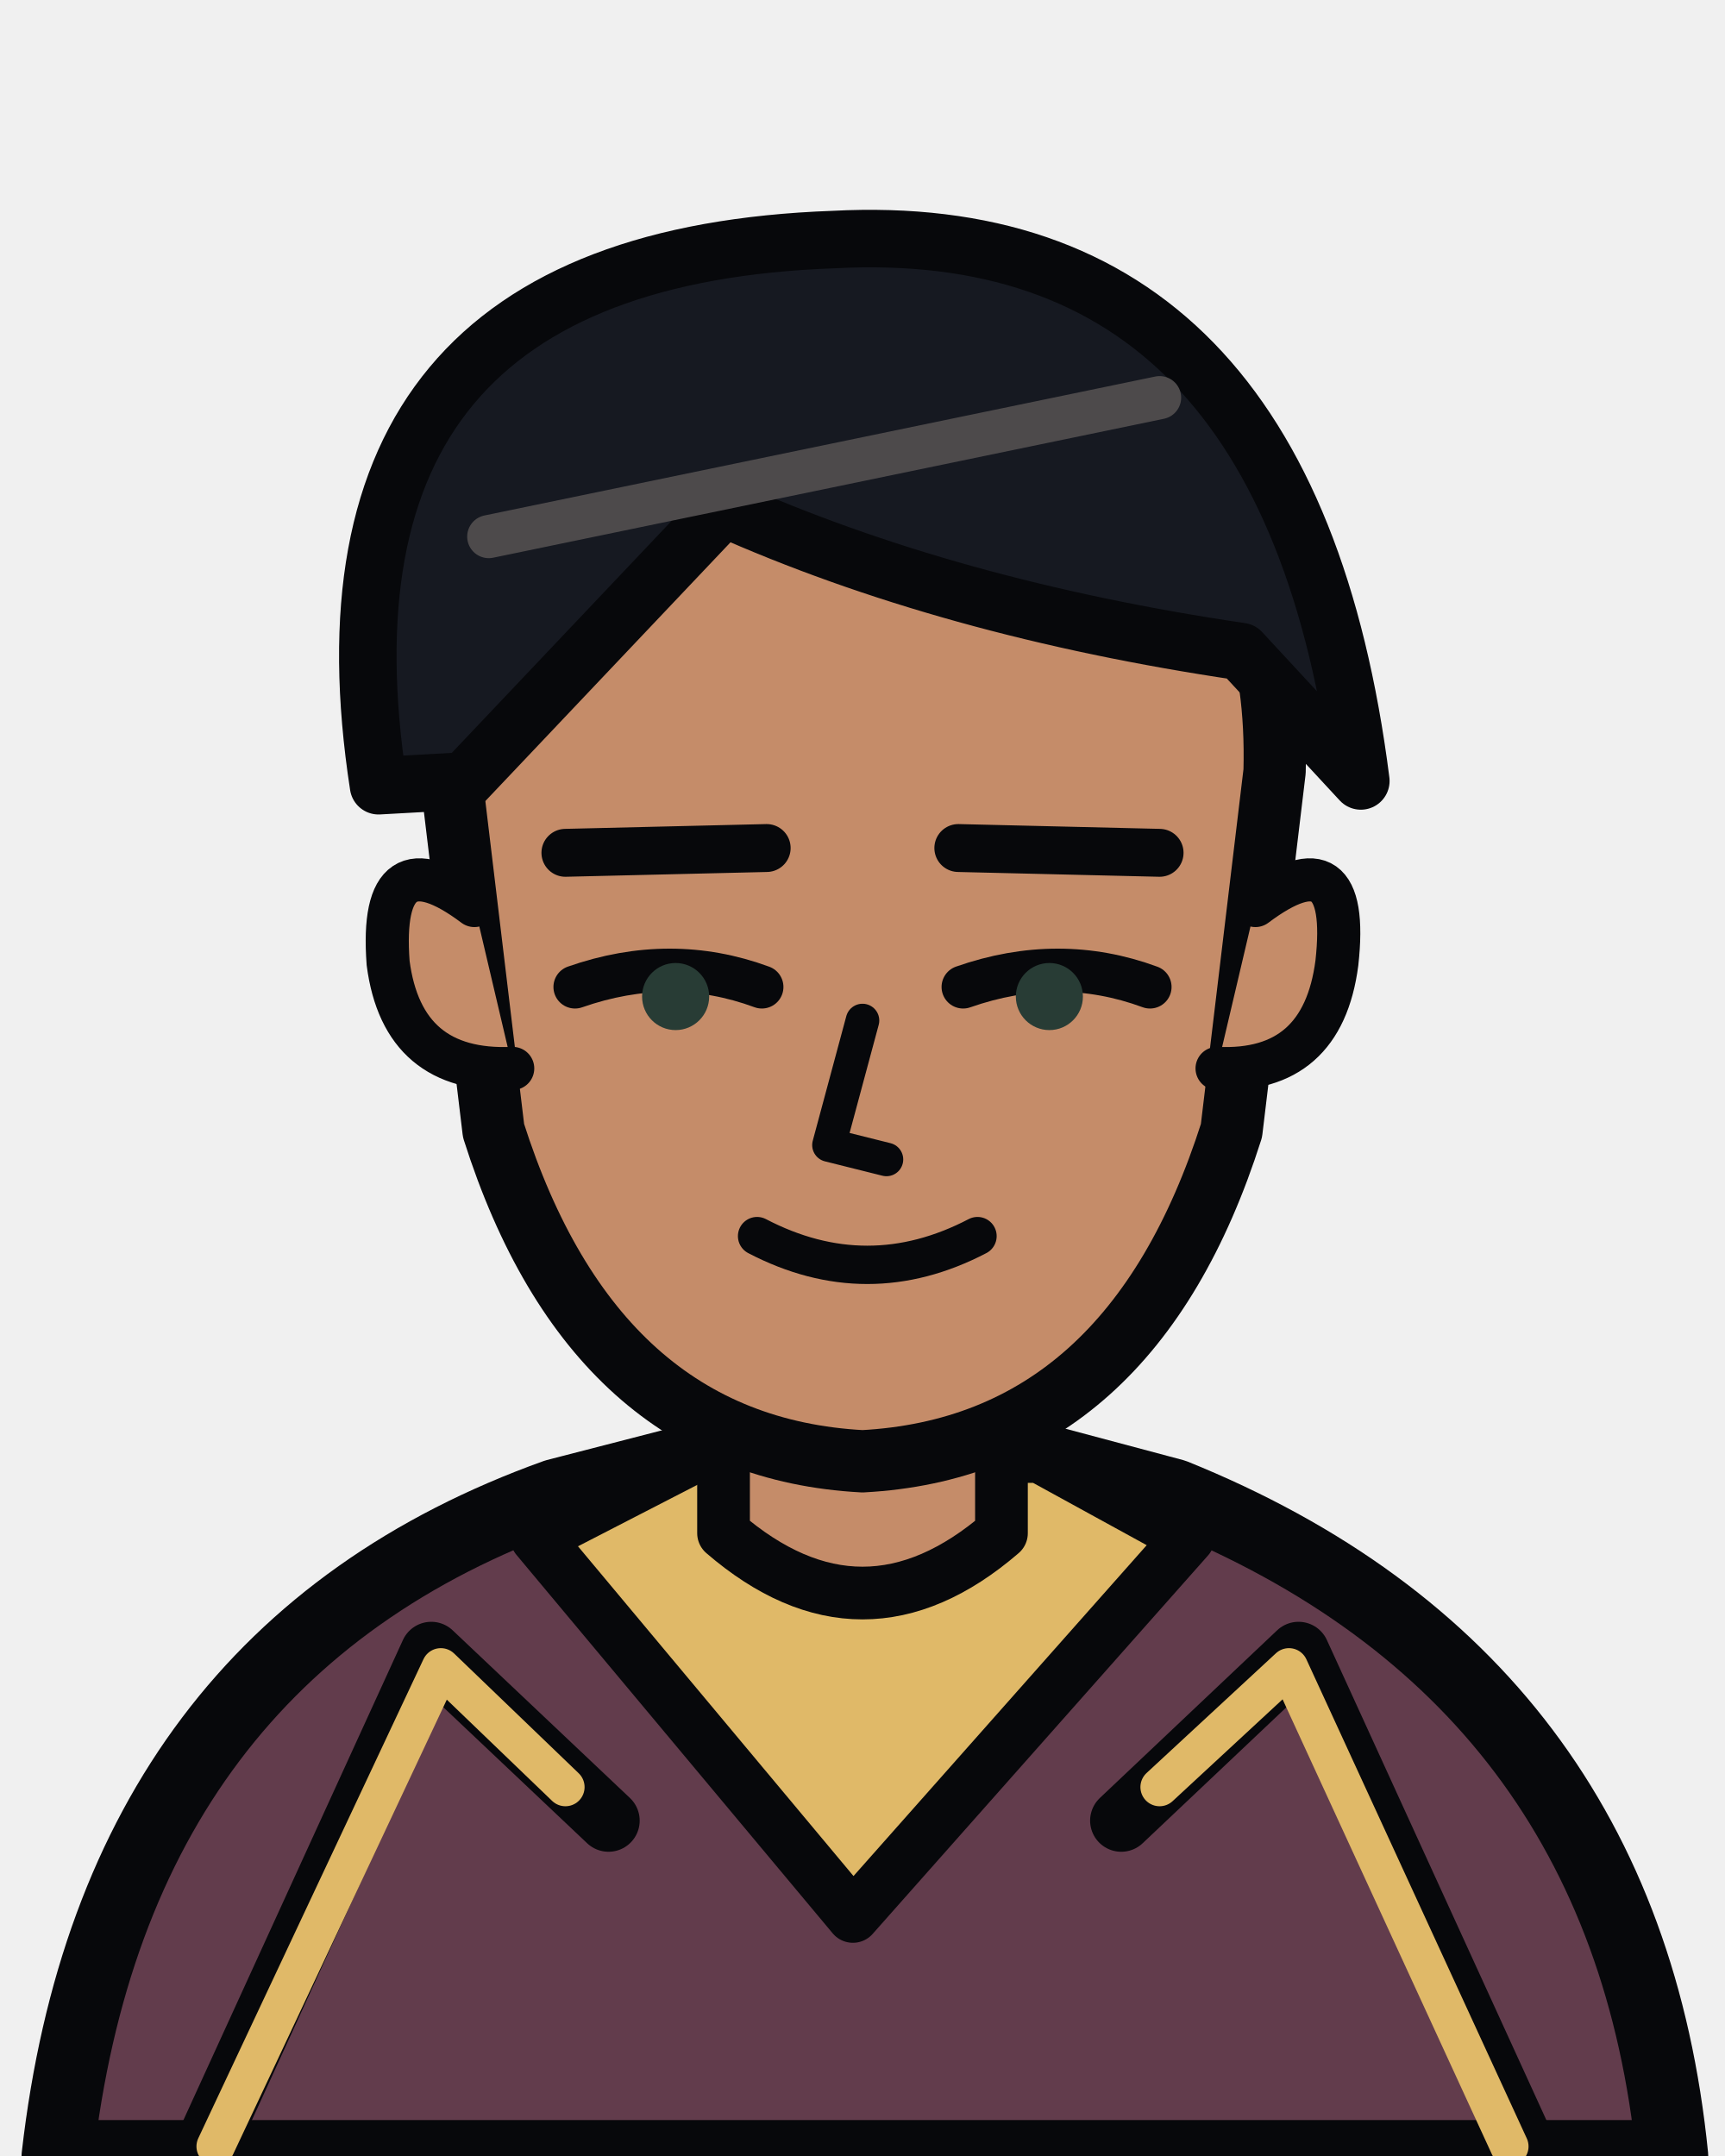
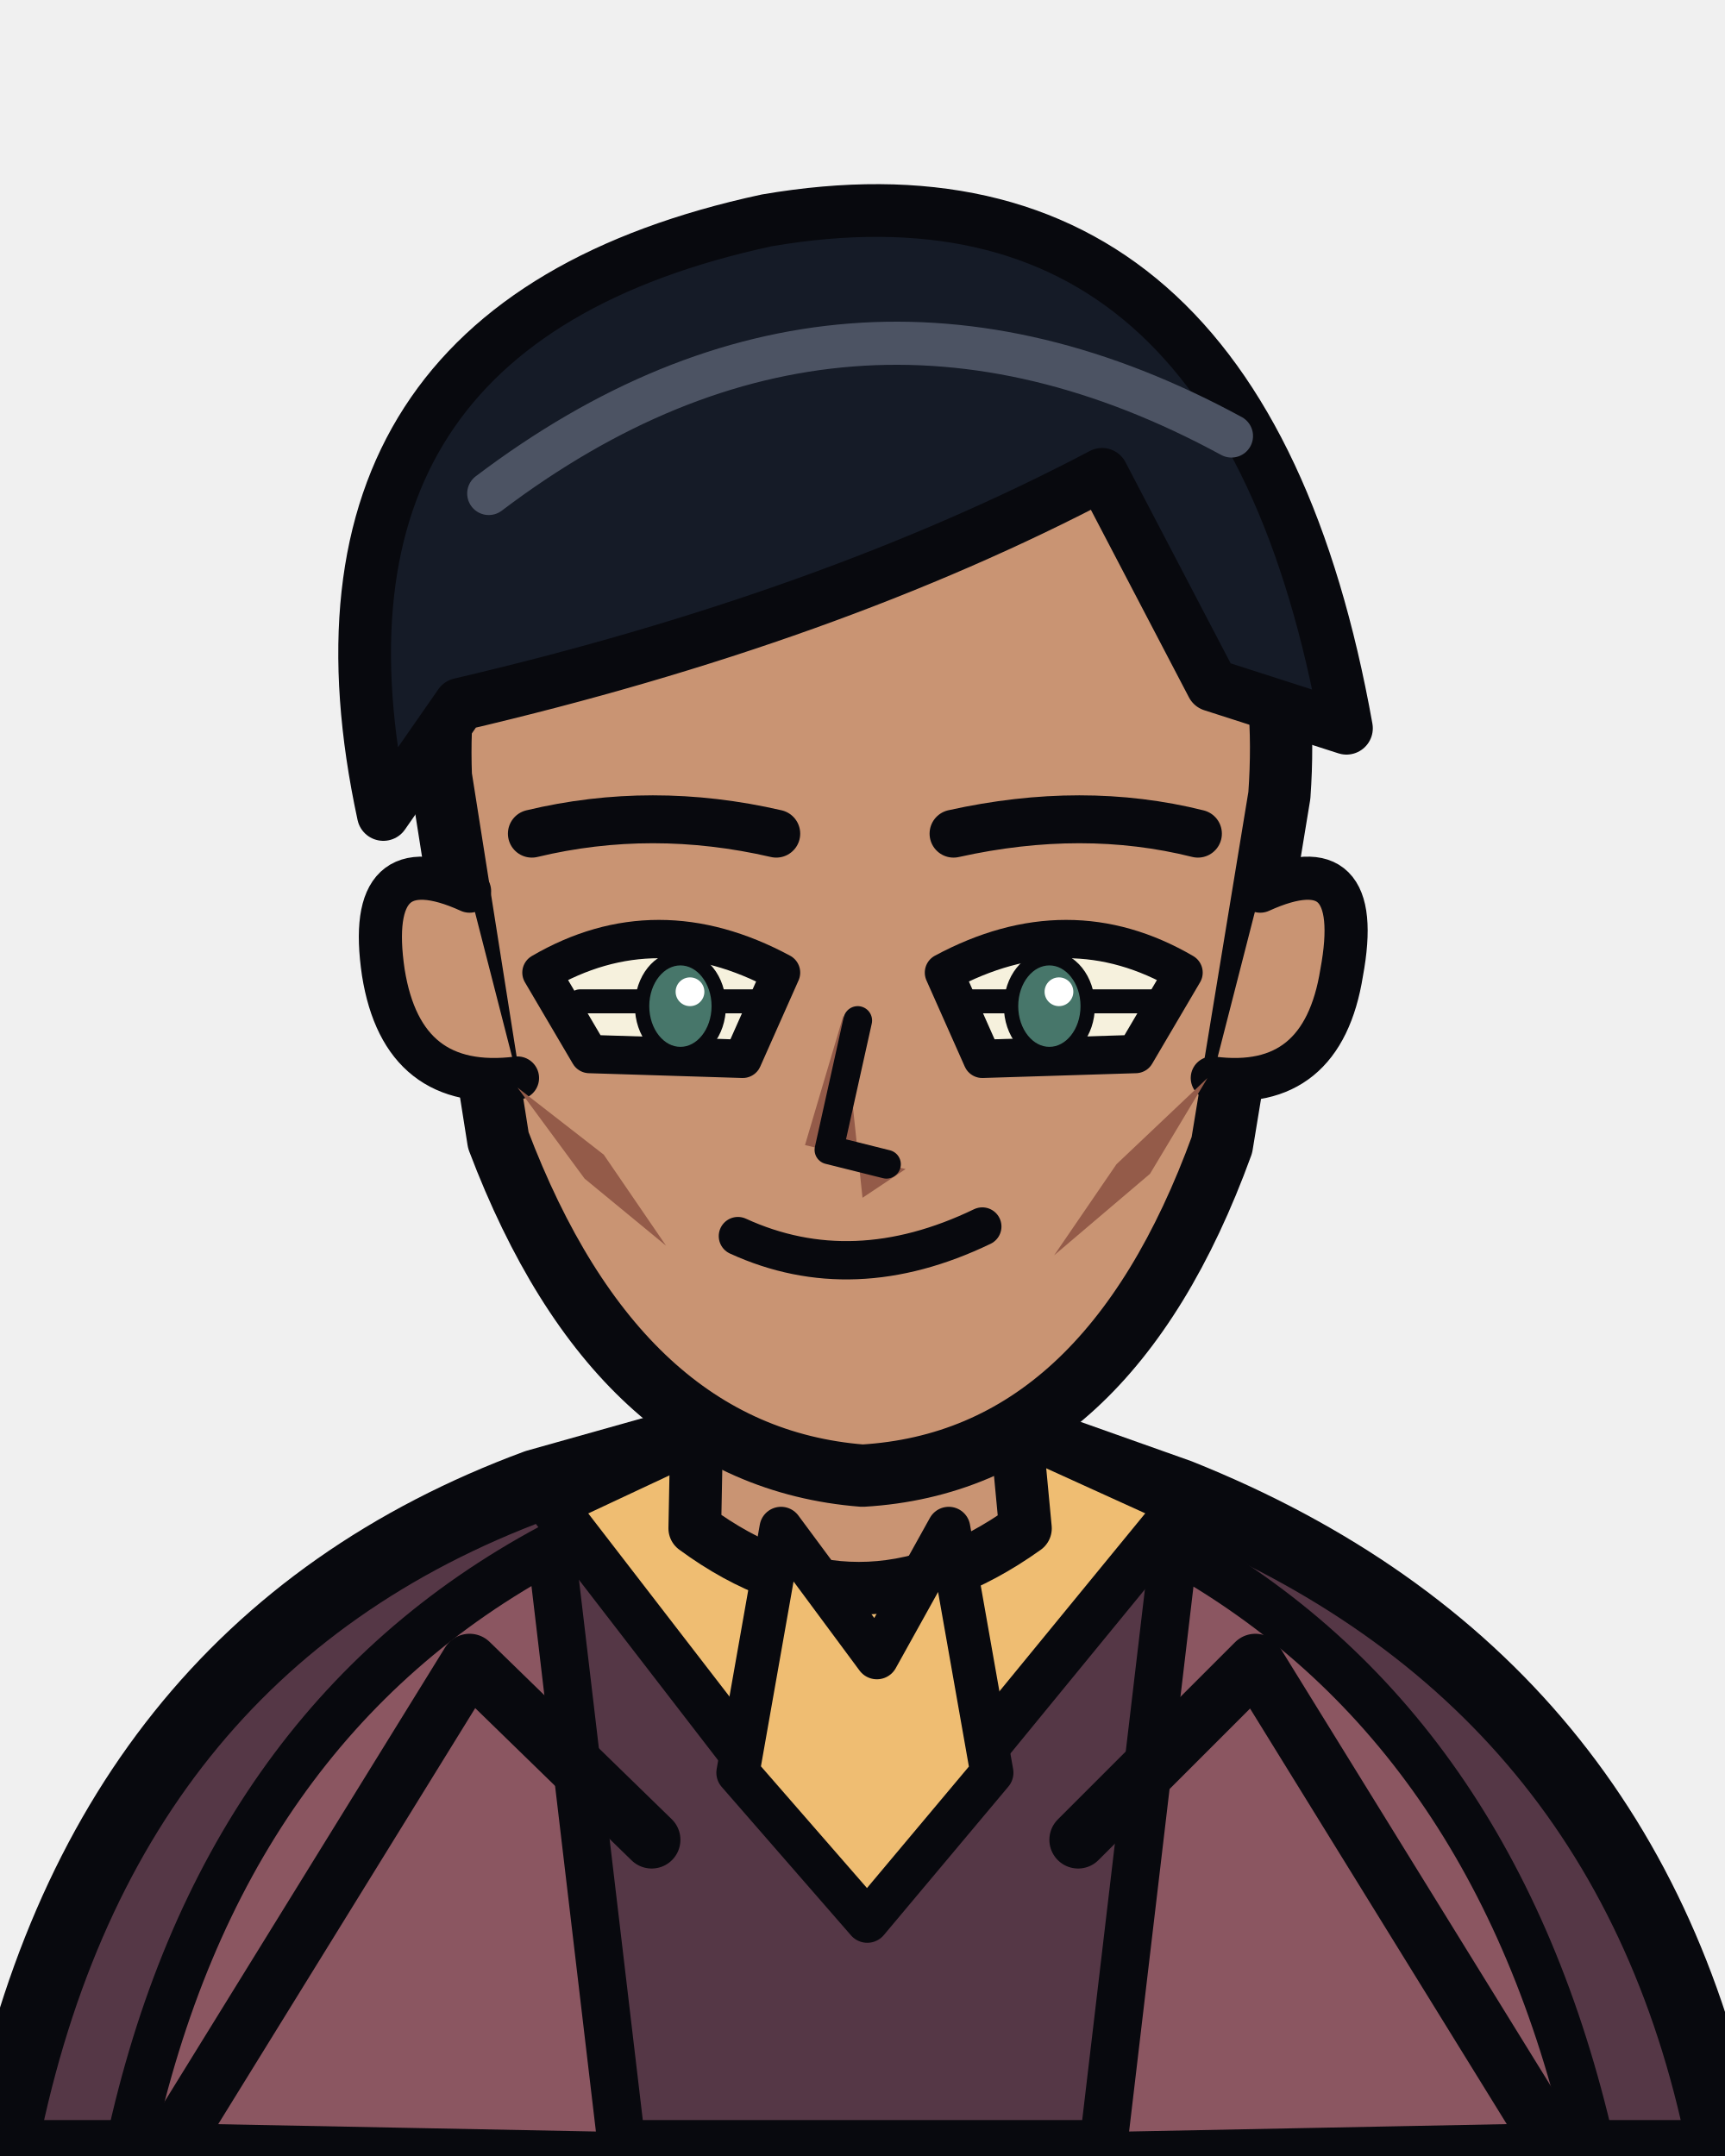
- <svg xmlns="http://www.w3.org/2000/svg" width="360" height="450" viewBox="0 0 360 450" role="img" aria-label="cassian neutral expression">
+ <svg xmlns="http://www.w3.org/2000/svg" viewBox="0 0 360 450" width="360" height="450" role="img" aria-label="cassian neutral dramatic portrait">
  <g stroke-linejoin="round" stroke-linecap="round">
-     <path d="M12 450Q24 345 116 312L147 304H215L245 312Q339 350 349 450Z" fill="#623c4c" stroke="#07080b" stroke-width="15" />
-     <path d="M112 321L178 400L248 321L217 304H145Z" fill="#e0b968" stroke="#07080b" stroke-width="11" />
-     <path d="M151 271V320Q180 345 209 320V271Z" fill="#c58c69" stroke="#07080b" stroke-width="11" />
-     <path d="M94 161Q92 85 180 82Q268 85 266 161L257 236Q236 302 180 305Q124 302 103 236Z" fill="#c58c69" stroke="#07080b" stroke-width="13" />
-     <path d="M99 189Q79 174 81 201Q84 224 107 223M262 189Q282 174 279 201Q276 224 254 223" fill="#c58c69" stroke="#07080b" stroke-width="9" />
-     <path d="M79 164Q62 54 174 50Q269 45 284 163L259 136Q198 127 151 106L97 163Z" fill="#161921" stroke="#07080b" stroke-width="12" />
-     <path d="M102 112L242 83" stroke="#4d4a4b" stroke-width="9" />
-     <path d="M118 178L160 177M200 177L242 178" stroke="#07080b" stroke-width="10" />
-     <path d="M120 206Q140 199 159 206M201 206Q221 199 240 206" fill="none" stroke="#07080b" stroke-width="9" />
-     <circle cx="141" cy="208" r="7" fill="#283c35" />
-     <circle cx="219" cy="208" r="7" fill="#283c35" />
-     <path d="M180 213L173 239L185 242" fill="none" stroke="#07080b" stroke-width="7" />
-     <path d="M158 258Q181 270 204 258" fill="none" stroke="#07080b" stroke-width="8" />
-     <path d="M42 450L90 345L127 380M319 450L271 345L234 380" fill="none" stroke="#07080b" stroke-width="13" />
-     <path d="M45 448L92 348L118 373M315 448L269 348L242 373" fill="none" stroke="#e0b968" stroke-width="8" />
+     <path d="M0 450Q20 344 112 310L144 301H215L246 312Q341 350 360 450Z" fill="#553746" stroke="#08090e" stroke-width="15" />
+     <path d="M27 448Q46 360 115 323L130 450Z" fill="#8b5661" stroke="#08090e" stroke-width="10" />
+     <path d="M332 448Q312 360 245 323L230 450Z" fill="#8b5661" stroke="#08090e" stroke-width="10" />
+     <path d="M115 314L179 397L247 314L214 299H147Z" fill="#efbd72" stroke="#08090e" stroke-width="10" />
+     <path d="M146 267L145 319Q179 344 214 319L209 266Z" fill="#c99473" stroke="#08090e" stroke-width="11" />
+     <path d="M92 162Q89 83 179 77Q273 82 267 166L255 239Q231 305 180 308Q129 304 104 238Z" fill="#c99473" stroke="#08090e" stroke-width="13" />
+     <path d="M98 186Q76 176 80 203Q84 228 108 225M263 186Q285 176 280 203Q276 228 253 225" fill="#c99473" stroke="#08090e" stroke-width="9" />
+     <path d="M108 227L126 241L139 260L122 246Z" fill="#945b49" />
+     <path d="M252 225L233 243L220 262L240 245Z" fill="#945b49" />
+     <path d="M176 212L168 239L189 244L180 250Z" fill="#945b49" />
+     <path d="M80 170Q58 68 160 46Q259 29 281 152L253 143L230 99Q173 129 96 147Z" fill="#151b27" stroke="#08090e" stroke-width="11" />
+     <path d="M102 103Q176 47 257 91" stroke="#4c5363" stroke-width="9" fill="none" />
+     <path d="M111 174Q136 168 162 174M199 174Q226 168 250 174" fill="none" stroke="#08090e" stroke-width="10" />
+     <path d="M113 203Q137 189 163 203L155 221L123 220ZM197 203Q223 189 247 203L237 220L205 221Z" fill="#f6f1dd" stroke="#08090e" stroke-width="8" />
+     <path d="M121 209L160 209M201 209L241 209" stroke="#08090e" stroke-width="5" />
+     <ellipse cx="142" cy="210" rx="8" ry="10" fill="#47766a" stroke="#08090e" stroke-width="3" />
+     <ellipse cx="219" cy="210" rx="8" ry="10" fill="#47766a" stroke="#08090e" stroke-width="3" />
+     <circle cx="144" cy="207" r="3" fill="#fff" />
+     <circle cx="221" cy="207" r="3" fill="#fff" />
+     <path d="M179 213L173 240L185 243" stroke="#08090e" stroke-width="6" fill="none" />
+     <path d="M154 258Q178 269 205 256" stroke="#08090e" stroke-width="8" fill="none" />
+     <path d="M163 319L183 346L198 319L207 370L181 401L154 370Z" fill="#efbd72" stroke="#08090e" stroke-width="9" />
+     <path d="M35 449L98 347L136 384M325 449L262 347L225 384" fill="none" stroke="#08090e" stroke-width="12" />
  </g>
</svg>
